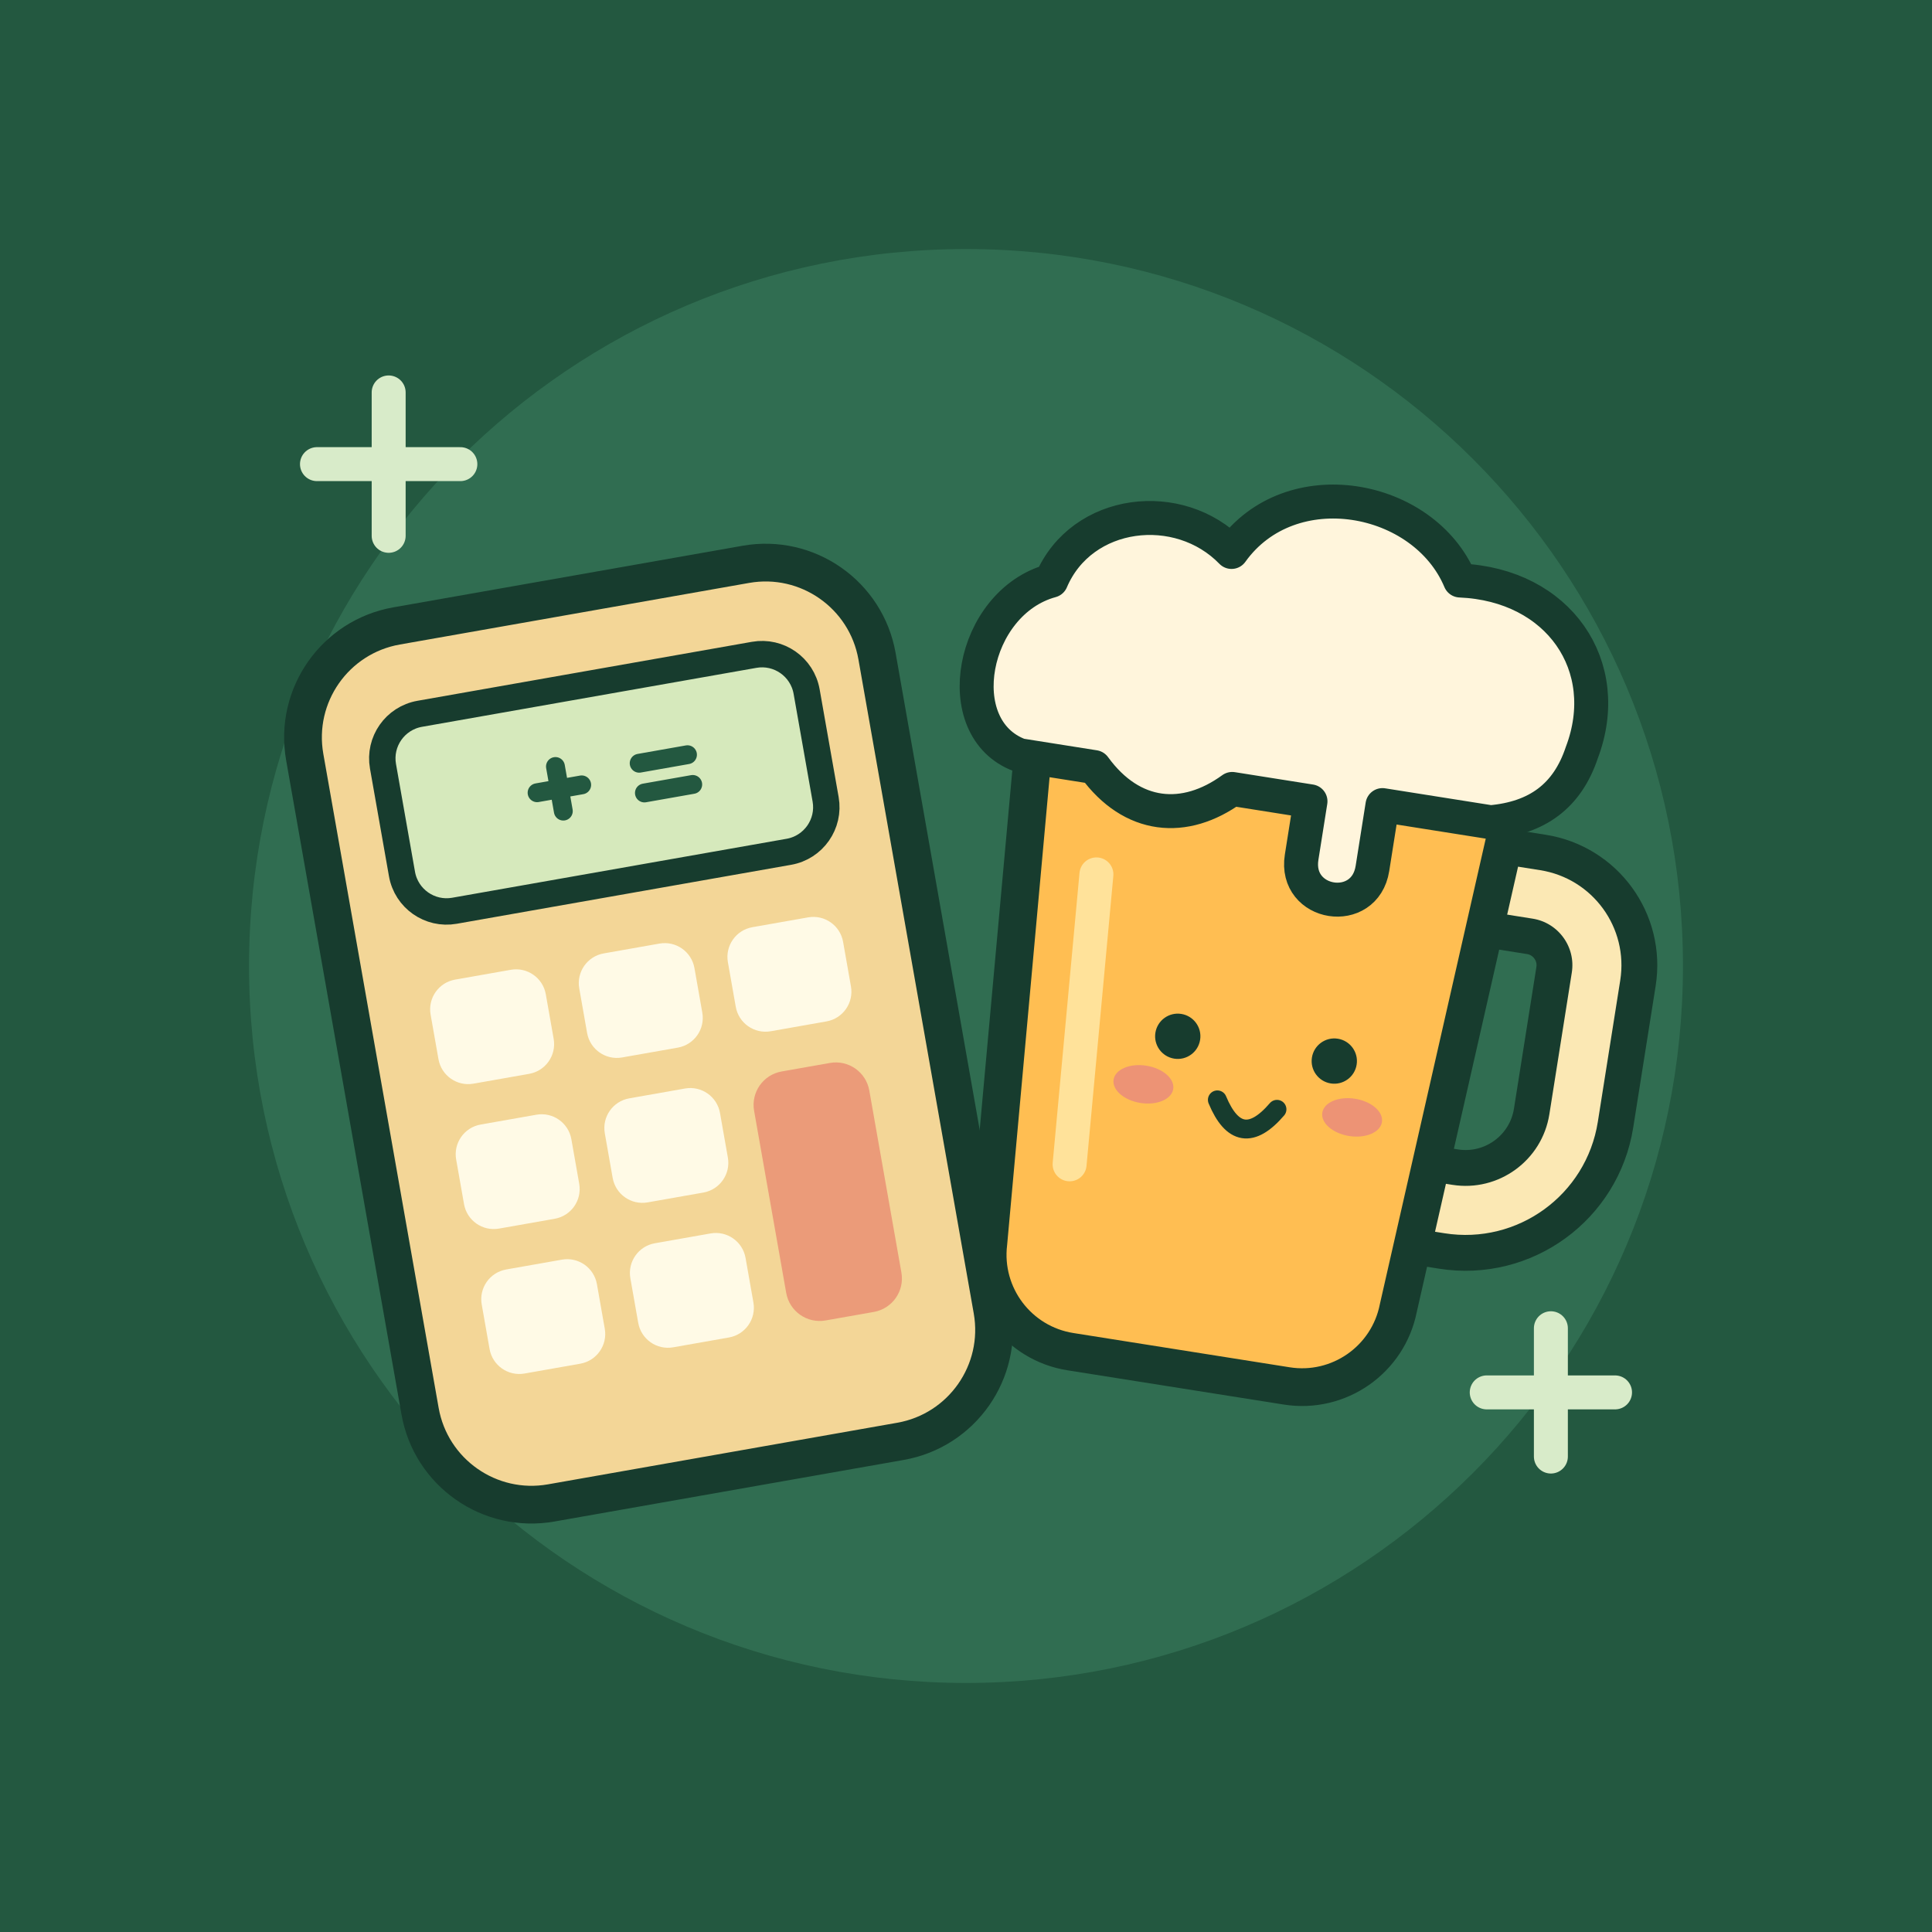
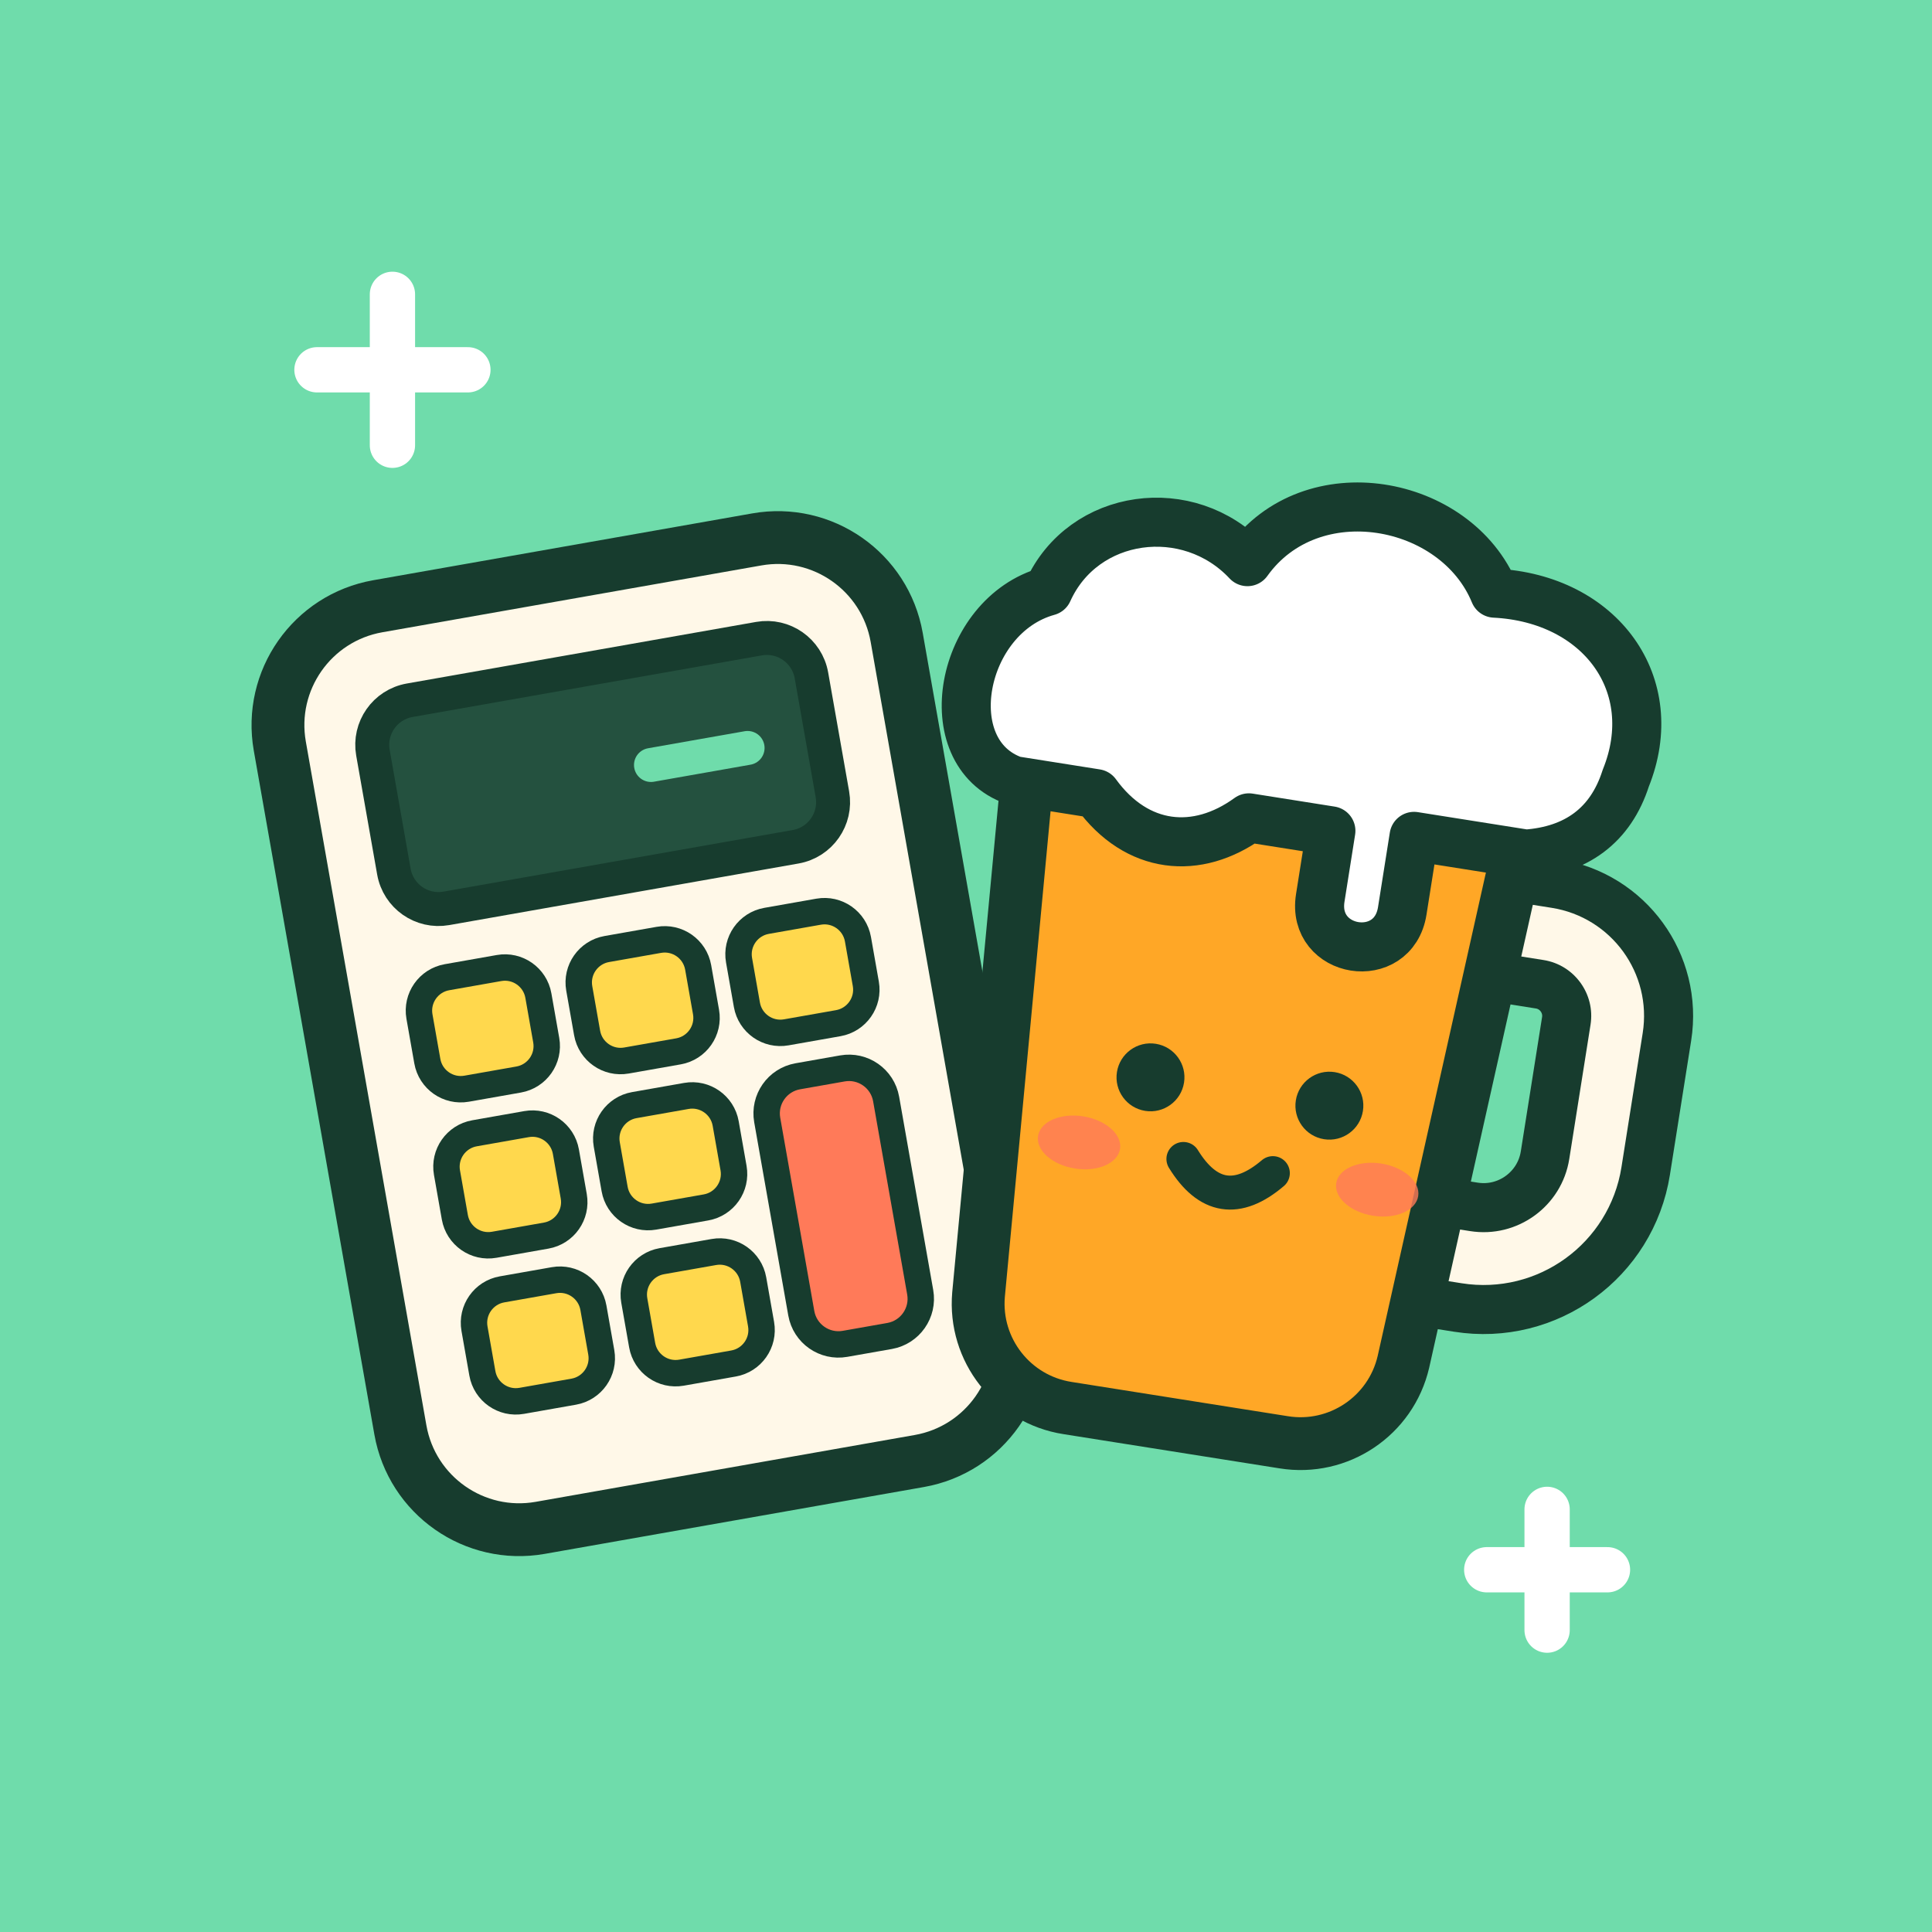
<svg xmlns="http://www.w3.org/2000/svg" width="512" height="512" viewBox="0 0 512 512">
-   <rect width="512" height="512" fill="#235840" />
-   <circle cx="256" cy="256" r="190" fill="#306d51" />
-   <path d="M103 104v38m-19-19h38m289 229v34m-17-17h34" fill="none" stroke="#d8ebc9" stroke-width="9" stroke-linecap="round" />
-   <g transform="rotate(-10 171 269)">
-     <rect x="94" y="156" width="154" height="236" rx="30" fill="#f3d697" stroke="#173c2e" stroke-width="10" />
-     <rect x="114" y="180" width="114" height="53" rx="12" fill="#d6e9bc" stroke="#173c2e" stroke-width="7" />
-     <path d="M153 206h12m-6-6v12m22-9h13m-13 8h13" fill="none" stroke="#235840" stroke-width="5" stroke-linecap="round" />
-     <g fill="#fffae6">
-       <rect x="115" y="251" width="31" height="28" rx="8" />
-       <rect x="155" y="251" width="31" height="28" rx="8" />
-       <rect x="195" y="251" width="31" height="28" rx="8" />
-       <rect x="115" y="290" width="31" height="28" rx="8" />
-       <rect x="155" y="290" width="31" height="28" rx="8" />
-       <rect x="115" y="329" width="31" height="28" rx="8" />
-       <rect x="155" y="329" width="31" height="28" rx="8" />
+   <rect width="512" height="512" fill="#6fdcab" />
+   <g stroke="#173c2e" stroke-linecap="round" stroke-linejoin="round">
+     <g transform="rotate(-10 171 269)">
+       <rect x="88" y="150" width="166" height="248" rx="32" fill="#fff8e8" stroke-width="14" />
+       <rect x="112" y="176" width="118" height="56" rx="12" fill="#24513f" stroke-width="9" />
+       <path d="M184 204h26" fill="none" stroke="#6fdcab" stroke-width="9" />
+       <g fill="#ffd84d" stroke-width="7">
+         <rect x="112" y="250" width="32" height="30" rx="9" />
+         <rect x="155" y="250" width="32" height="30" rx="9" />
+         <rect x="198" y="250" width="32" height="30" rx="9" />
+         <rect x="112" y="292" width="32" height="30" rx="9" />
+         <rect x="155" y="292" width="32" height="30" rx="9" />
+         <rect x="112" y="334" width="32" height="30" rx="9" />
+         <rect x="155" y="334" width="32" height="30" rx="9" />
+       </g>
+       <rect x="198" y="292" width="32" height="72" rx="10" fill="#ff7a59" stroke-width="7" />
    </g>
-     <rect x="195" y="290" width="31" height="67" rx="9" fill="#eb9b79" />
-   </g>
-   <g transform="rotate(9 335 258)">
-     <path d="M377 226h26a19 19 0 0 1 19 19v38a29 29 0 0 1-29 29h-16" fill="none" stroke="#173c2e" stroke-width="32" />
-     <path d="M377 226h26a19 19 0 0 1 19 19v38a29 29 0 0 1-29 29h-16" fill="none" stroke="#fbe8b4" stroke-width="13" />
-     <path d="M264 190h130l-10 150a26 26 0 0 1-26 25h-58a26 26 0 0 1-26-25Z" fill="#ffbe52" stroke="#173c2e" stroke-width="10" stroke-linejoin="round" />
-     <path d="m287 239 5 77" stroke="#ffe29a" stroke-width="9" stroke-linecap="round" />
-     <path d="M262 211c-20-4-19-38 1-47 5-20 30-27 46-15 12-24 48-23 61-2 26-3 44 16 39 40-2 12-9 19-21 22h-29v17c0 13-19 13-19 0v-15h-21c-11 11-25 12-37 0Z" fill="#fff5dc" stroke="#173c2e" stroke-width="9" stroke-linejoin="round" />
-     <circle cx="315" cy="278" r="6" fill="#173c2e" />
-     <circle cx="357" cy="278" r="6" fill="#173c2e" />
-     <path d="M328 293q8 13 16 0" fill="none" stroke="#173c2e" stroke-width="5" stroke-linecap="round" />
-     <ellipse cx="308" cy="292" rx="8" ry="5" fill="#ed9375" />
-     <ellipse cx="364" cy="292" rx="8" ry="5" fill="#ed9375" />
+     <g transform="rotate(9 335 268)">
+       <path d="M384 236h22a22 22 0 0 1 22 22v36a30 30 0 0 1-30 30h-18" fill="none" stroke-width="40" />
+       <path d="M384 236h22a22 22 0 0 1 22 22v36a30 30 0 0 1-30 30h-18" fill="none" stroke="#fff8e8" stroke-width="14" />
+       <path d="M262 196h134l-10 158a28 28 0 0 1-28 26h-58a28 28 0 0 1-28-26Z" fill="#ffa726" stroke-width="14" />
+       <path d="M260 218c-22-4-21-41 1-51 6-22 33-30 51-16 13-26 52-25 66-2 28-3 48 17 42 43-2 13-10 21-23 24h-30v20c0 15-22 15-22 0v-18h-22c-12 12-28 13-41 0Z" fill="#fff" stroke-width="13" />
+       <g fill="#173c2e" stroke="none">
+         <circle cx="308" cy="290" r="9" />
+         <circle cx="356" cy="290" r="9" />
+       </g>
+       <path d="M320 310q12 14 24 0" fill="none" stroke-width="9" />
+       <g fill="#ff7a59" stroke="none" opacity=".8">
+         <ellipse cx="292" cy="310" rx="11" ry="7" />
+         <ellipse cx="372" cy="310" rx="11" ry="7" />
+       </g>
+     </g>
+     <path d="M104 78v40M84 98h40M410 400v32M394 416h32" fill="none" stroke="#fff" stroke-width="12" />
  </g>
</svg>
